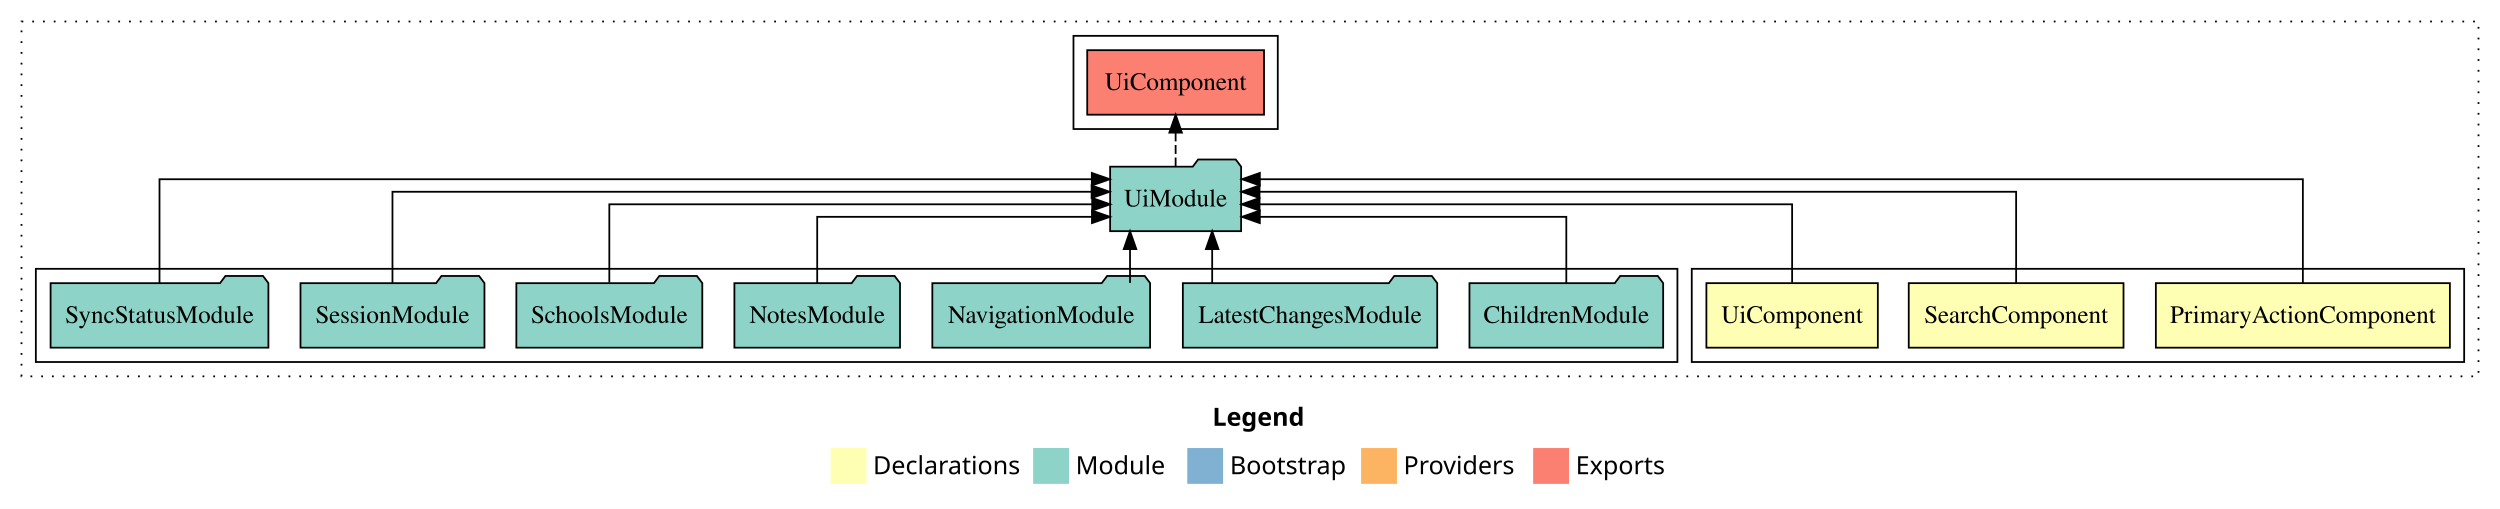
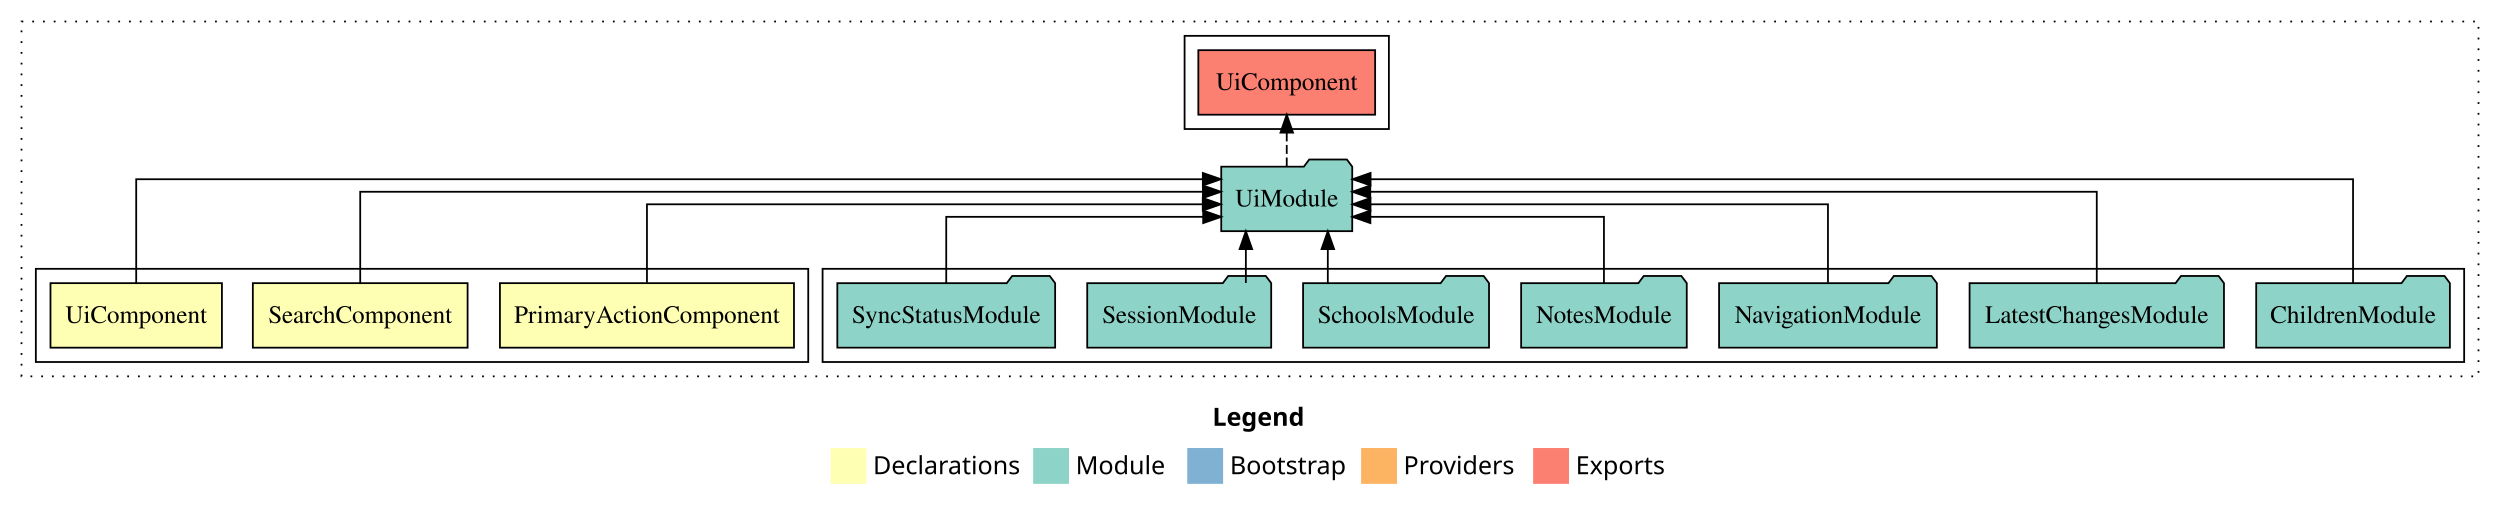
<svg xmlns="http://www.w3.org/2000/svg" width="1395pt" height="284pt" viewBox="0.00 0.00 1395.00 284.00">
  <g id="graph0" class="graph" transform="scale(1 1) rotate(0) translate(4 280)">
-     <polygon fill="#ffffff" stroke="transparent" points="-4,4 -4,-280 1391,-280 1391,4 -4,4" />
-     <text text-anchor="start" x="672.509" y="-42.4" font-family="sans-serif" font-weight="bold" font-size="14.00" fill="#000000">Legend</text>
+     <polygon fill="white" stroke="transparent" points="-4,4 -4,-280 1391,-280 1391,4 -4,4" />
+     <text text-anchor="start" x="672.51" y="-42.4" font-family="sans-serif" font-weight="bold" font-size="14.00">Legend</text>
    <polygon fill="#ffffb3" stroke="transparent" points="459.5,-10 459.5,-30 479.5,-30 479.5,-10 459.5,-10" />
-     <text text-anchor="start" x="483.129" y="-15.4" font-family="sans-serif" font-size="14.00" fill="#000000">  Declarations</text>
+     <text text-anchor="start" x="483.13" y="-15.4" font-family="sans-serif" font-size="14.00">  Declarations</text>
    <polygon fill="#8dd3c7" stroke="transparent" points="572.5,-10 572.5,-30 592.5,-30 592.5,-10 572.5,-10" />
-     <text text-anchor="start" x="596.225" y="-15.4" font-family="sans-serif" font-size="14.00" fill="#000000">  Module</text>
+     <text text-anchor="start" x="596.23" y="-15.4" font-family="sans-serif" font-size="14.00">  Module</text>
    <polygon fill="#80b1d3" stroke="transparent" points="658.5,-10 658.5,-30 678.5,-30 678.5,-10 658.5,-10" />
-     <text text-anchor="start" x="682.281" y="-15.4" font-family="sans-serif" font-size="14.00" fill="#000000">  Bootstrap</text>
+     <text text-anchor="start" x="682.28" y="-15.4" font-family="sans-serif" font-size="14.00">  Bootstrap</text>
    <polygon fill="#fdb462" stroke="transparent" points="755.5,-10 755.5,-30 775.5,-30 775.5,-10 755.5,-10" />
-     <text text-anchor="start" x="779.173" y="-15.4" font-family="sans-serif" font-size="14.00" fill="#000000">  Providers</text>
+     <text text-anchor="start" x="779.17" y="-15.4" font-family="sans-serif" font-size="14.00">  Providers</text>
    <polygon fill="#fb8072" stroke="transparent" points="851.5,-10 851.5,-30 871.5,-30 871.5,-10 851.5,-10" />
-     <text text-anchor="start" x="875.226" y="-15.4" font-family="sans-serif" font-size="14.00" fill="#000000">  Exports</text>
+     <text text-anchor="start" x="875.23" y="-15.4" font-family="sans-serif" font-size="14.00">  Exports</text>
    <g id="clust1" class="cluster">
-       <polygon fill="none" stroke="#000000" stroke-dasharray="1,5" points="8,-70 8,-268 1379,-268 1379,-70 8,-70" />
+       <polygon fill="none" stroke="black" stroke-dasharray="1,5" points="8,-70 8,-268 1379,-268 1379,-70 8,-70" />
+     </g>
+     <g id="clust7" class="cluster">
+       <polygon fill="none" stroke="black" points="657,-208 657,-260 771,-260 771,-208 657,-208" />
+     </g>
+     <g id="clust6" class="cluster">
+       <polygon fill="none" stroke="black" points="455,-78 455,-130 1371,-130 1371,-78 455,-78" />
    </g>
    <g id="clust2" class="cluster">
-       <polygon fill="none" stroke="#000000" points="940,-78 940,-130 1371,-130 1371,-78 940,-78" />
-     </g>
-     <g id="clust6" class="cluster">
-       <polygon fill="none" stroke="#000000" points="16,-78 16,-130 932,-130 932,-78 16,-78" />
-     </g>
-     <g id="clust7" class="cluster">
-       <polygon fill="none" stroke="#000000" points="595,-208 595,-260 709,-260 709,-208 595,-208" />
+       <polygon fill="none" stroke="black" points="16,-78 16,-130 447,-130 447,-78 16,-78" />
    </g>
    <g id="node1" class="node">
-       <polygon fill="#ffffb3" stroke="#000000" points="1363.035,-122 1198.965,-122 1198.965,-86 1363.035,-86 1363.035,-122" />
-       <text text-anchor="middle" x="1281" y="-99.8" font-family="Times,serif" font-size="14.00" fill="#000000">PrimaryActionComponent</text>
+       <polygon fill="#ffffb3" stroke="black" points="439.04,-122 274.96,-122 274.96,-86 439.04,-86 439.04,-122" />
+       <text text-anchor="middle" x="357" y="-99.8" font-family="Times,serif" font-size="14.00">PrimaryActionComponent</text>
    </g>
    <g id="node4" class="node">
-       <polygon fill="#8dd3c7" stroke="#000000" points="688.548,-187 685.548,-191 664.548,-191 661.548,-187 615.452,-187 615.452,-151 688.548,-151 688.548,-187" />
-       <text text-anchor="middle" x="652" y="-164.8" font-family="Times,serif" font-size="14.00" fill="#000000">UiModule</text>
+       <polygon fill="#8dd3c7" stroke="black" points="750.55,-187 747.55,-191 726.55,-191 723.55,-187 677.45,-187 677.45,-151 750.55,-151 750.55,-187" />
+       <text text-anchor="middle" x="714" y="-164.8" font-family="Times,serif" font-size="14.00">UiModule</text>
    </g>
    <g id="edge1" class="edge">
-       <path fill="none" stroke="#000000" d="M1281,-122.011C1281,-144.485 1281,-180 1281,-180 1281,-180 698.999,-180 698.999,-180" />
-       <polygon fill="#000000" stroke="#000000" points="698.999,-176.5 688.999,-180 698.999,-183.5 698.999,-176.5" />
+       <path fill="none" stroke="black" d="M357,-122.27C357,-140.56 357,-166 357,-166 357,-166 667.14,-166 667.14,-166" />
+       <polygon fill="black" stroke="black" points="667.14,-169.5 677.14,-166 667.14,-162.5 667.14,-169.5" />
    </g>
    <g id="node2" class="node">
-       <polygon fill="#ffffb3" stroke="#000000" points="1180.92,-122 1061.08,-122 1061.08,-86 1180.92,-86 1180.92,-122" />
-       <text text-anchor="middle" x="1121" y="-99.8" font-family="Times,serif" font-size="14.00" fill="#000000">SearchComponent</text>
+       <polygon fill="#ffffb3" stroke="black" points="256.92,-122 137.08,-122 137.08,-86 256.92,-86 256.92,-122" />
+       <text text-anchor="middle" x="197" y="-99.8" font-family="Times,serif" font-size="14.00">SearchComponent</text>
    </g>
    <g id="edge2" class="edge">
-       <path fill="none" stroke="#000000" d="M1121,-122.129C1121,-142.572 1121,-173 1121,-173 1121,-173 698.802,-173 698.802,-173" />
-       <polygon fill="#000000" stroke="#000000" points="698.802,-169.5 688.802,-173 698.802,-176.5 698.802,-169.5" />
+       <path fill="none" stroke="black" d="M197,-122.13C197,-142.57 197,-173 197,-173 197,-173 667.23,-173 667.23,-173" />
+       <polygon fill="black" stroke="black" points="667.23,-176.5 677.23,-173 667.23,-169.5 667.23,-176.5" />
    </g>
    <g id="node3" class="node">
-       <polygon fill="#ffffb3" stroke="#000000" points="1043.83,-122 948.17,-122 948.17,-86 1043.83,-86 1043.83,-122" />
-       <text text-anchor="middle" x="996" y="-99.8" font-family="Times,serif" font-size="14.00" fill="#000000">UiComponent</text>
+       <polygon fill="#ffffb3" stroke="black" points="119.83,-122 24.17,-122 24.17,-86 119.83,-86 119.83,-122" />
+       <text text-anchor="middle" x="72" y="-99.8" font-family="Times,serif" font-size="14.00">UiComponent</text>
    </g>
    <g id="edge3" class="edge">
-       <path fill="none" stroke="#000000" d="M996,-122.267C996,-140.555 996,-166 996,-166 996,-166 698.814,-166 698.814,-166" />
-       <polygon fill="#000000" stroke="#000000" points="698.814,-162.5 688.814,-166 698.814,-169.5 698.814,-162.5" />
+       <path fill="none" stroke="black" d="M72,-122.01C72,-144.49 72,-180 72,-180 72,-180 667.18,-180 667.18,-180" />
+       <polygon fill="black" stroke="black" points="667.18,-183.5 677.18,-180 667.18,-176.5 667.18,-183.5" />
    </g>
    <g id="node12" class="node">
-       <polygon fill="#fb8072" stroke="#000000" points="701.33,-252 602.67,-252 602.67,-216 701.33,-216 701.33,-252" />
-       <text text-anchor="middle" x="652" y="-229.8" font-family="Times,serif" font-size="14.00" fill="#000000">UiComponent </text>
+       <polygon fill="#fb8072" stroke="black" points="763.33,-252 664.67,-252 664.67,-216 763.33,-216 763.33,-252" />
+       <text text-anchor="middle" x="714" y="-229.8" font-family="Times,serif" font-size="14.00">UiComponent </text>
    </g>
    <g id="edge11" class="edge">
-       <path fill="none" stroke="#000000" stroke-dasharray="5,2" d="M652,-187.106C652,-187.106 652,-205.991 652,-205.991" />
-       <polygon fill="#000000" stroke="#000000" points="648.5,-205.991 652,-215.991 655.5,-205.991 648.5,-205.991" />
+       <path fill="none" stroke="black" stroke-dasharray="5,2" d="M714,-187.11C714,-187.11 714,-205.99 714,-205.99" />
+       <polygon fill="black" stroke="black" points="710.5,-205.99 714,-215.99 717.5,-205.99 710.5,-205.99" />
    </g>
    <g id="node5" class="node">
-       <polygon fill="#8dd3c7" stroke="#000000" points="924.044,-122 921.044,-126 900.044,-126 897.044,-122 815.956,-122 815.956,-86 924.044,-86 924.044,-122" />
-       <text text-anchor="middle" x="870" y="-99.8" font-family="Times,serif" font-size="14.00" fill="#000000">ChildrenModule</text>
+       <polygon fill="#8dd3c7" stroke="black" points="1363.04,-122 1360.04,-126 1339.04,-126 1336.04,-122 1254.96,-122 1254.96,-86 1363.04,-86 1363.04,-122" />
+       <text text-anchor="middle" x="1309" y="-99.8" font-family="Times,serif" font-size="14.00">ChildrenModule</text>
    </g>
    <g id="edge4" class="edge">
-       <path fill="none" stroke="#000000" d="M870,-122.009C870,-138.049 870,-159 870,-159 870,-159 698.981,-159 698.981,-159" />
-       <polygon fill="#000000" stroke="#000000" points="698.981,-155.5 688.981,-159 698.981,-162.5 698.981,-155.5" />
+       <path fill="none" stroke="black" d="M1309,-122.01C1309,-144.49 1309,-180 1309,-180 1309,-180 760.77,-180 760.77,-180" />
+       <polygon fill="black" stroke="black" points="760.77,-176.5 750.77,-180 760.77,-183.5 760.77,-176.5" />
    </g>
    <g id="node6" class="node">
-       <polygon fill="#8dd3c7" stroke="#000000" points="797.968,-122 794.968,-126 773.968,-126 770.968,-122 656.032,-122 656.032,-86 797.968,-86 797.968,-122" />
-       <text text-anchor="middle" x="727" y="-99.8" font-family="Times,serif" font-size="14.00" fill="#000000">LatestChangesModule</text>
+       <polygon fill="#8dd3c7" stroke="black" points="1236.97,-122 1233.97,-126 1212.97,-126 1209.97,-122 1095.03,-122 1095.03,-86 1236.97,-86 1236.97,-122" />
+       <text text-anchor="middle" x="1166" y="-99.8" font-family="Times,serif" font-size="14.00">LatestChangesModule</text>
    </g>
    <g id="edge5" class="edge">
-       <path fill="none" stroke="#000000" d="M672.395,-122.106C672.395,-122.106 672.395,-140.991 672.395,-140.991" />
-       <polygon fill="#000000" stroke="#000000" points="668.895,-140.991 672.395,-150.991 675.895,-140.991 668.895,-140.991" />
+       <path fill="none" stroke="black" d="M1166,-122.13C1166,-142.57 1166,-173 1166,-173 1166,-173 760.61,-173 760.61,-173" />
+       <polygon fill="black" stroke="black" points="760.61,-169.5 750.61,-173 760.61,-176.5 760.61,-169.5" />
    </g>
    <g id="node7" class="node">
-       <polygon fill="#8dd3c7" stroke="#000000" points="637.758,-122 634.758,-126 613.758,-126 610.758,-122 516.242,-122 516.242,-86 637.758,-86 637.758,-122" />
-       <text text-anchor="middle" x="577" y="-99.8" font-family="Times,serif" font-size="14.00" fill="#000000">NavigationModule</text>
+       <polygon fill="#8dd3c7" stroke="black" points="1076.76,-122 1073.76,-126 1052.76,-126 1049.76,-122 955.24,-122 955.24,-86 1076.76,-86 1076.76,-122" />
+       <text text-anchor="middle" x="1016" y="-99.8" font-family="Times,serif" font-size="14.00">NavigationModule</text>
    </g>
    <g id="edge6" class="edge">
-       <path fill="none" stroke="#000000" d="M626.553,-122.106C626.553,-122.106 626.553,-140.991 626.553,-140.991" />
-       <polygon fill="#000000" stroke="#000000" points="623.053,-140.991 626.553,-150.991 630.053,-140.991 623.053,-140.991" />
+       <path fill="none" stroke="black" d="M1016,-122.27C1016,-140.56 1016,-166 1016,-166 1016,-166 760.73,-166 760.73,-166" />
+       <polygon fill="black" stroke="black" points="760.73,-162.5 750.73,-166 760.73,-169.5 760.73,-162.5" />
    </g>
    <g id="node8" class="node">
-       <polygon fill="#8dd3c7" stroke="#000000" points="498.206,-122 495.206,-126 474.206,-126 471.206,-122 405.794,-122 405.794,-86 498.206,-86 498.206,-122" />
-       <text text-anchor="middle" x="452" y="-99.8" font-family="Times,serif" font-size="14.00" fill="#000000">NotesModule</text>
+       <polygon fill="#8dd3c7" stroke="black" points="937.21,-122 934.21,-126 913.21,-126 910.21,-122 844.79,-122 844.79,-86 937.21,-86 937.21,-122" />
+       <text text-anchor="middle" x="891" y="-99.8" font-family="Times,serif" font-size="14.00">NotesModule</text>
    </g>
    <g id="edge7" class="edge">
-       <path fill="none" stroke="#000000" d="M452,-122.009C452,-138.049 452,-159 452,-159 452,-159 605.317,-159 605.317,-159" />
-       <polygon fill="#000000" stroke="#000000" points="605.317,-162.5 615.317,-159 605.317,-155.5 605.317,-162.5" />
+       <path fill="none" stroke="black" d="M891,-122.01C891,-138.05 891,-159 891,-159 891,-159 760.67,-159 760.67,-159" />
+       <polygon fill="black" stroke="black" points="760.67,-155.5 750.67,-159 760.67,-162.5 760.67,-155.5" />
    </g>
    <g id="node9" class="node">
-       <polygon fill="#8dd3c7" stroke="#000000" points="387.882,-122 384.882,-126 363.882,-126 360.882,-122 284.118,-122 284.118,-86 387.882,-86 387.882,-122" />
-       <text text-anchor="middle" x="336" y="-99.8" font-family="Times,serif" font-size="14.00" fill="#000000">SchoolsModule</text>
+       <polygon fill="#8dd3c7" stroke="black" points="826.88,-122 823.88,-126 802.88,-126 799.88,-122 723.12,-122 723.12,-86 826.88,-86 826.88,-122" />
+       <text text-anchor="middle" x="775" y="-99.8" font-family="Times,serif" font-size="14.00">SchoolsModule</text>
    </g>
    <g id="edge8" class="edge">
-       <path fill="none" stroke="#000000" d="M336,-122.267C336,-140.555 336,-166 336,-166 336,-166 605.442,-166 605.442,-166" />
-       <polygon fill="#000000" stroke="#000000" points="605.442,-169.5 615.442,-166 605.442,-162.5 605.442,-169.5" />
+       <path fill="none" stroke="black" d="M736.92,-122.11C736.92,-122.11 736.92,-140.99 736.92,-140.99" />
+       <polygon fill="black" stroke="black" points="733.42,-140.99 736.92,-150.99 740.42,-140.99 733.42,-140.99" />
    </g>
    <g id="node10" class="node">
-       <polygon fill="#8dd3c7" stroke="#000000" points="266.327,-122 263.327,-126 242.327,-126 239.327,-122 163.673,-122 163.673,-86 266.327,-86 266.327,-122" />
-       <text text-anchor="middle" x="215" y="-99.8" font-family="Times,serif" font-size="14.00" fill="#000000">SessionModule</text>
+       <polygon fill="#8dd3c7" stroke="black" points="705.33,-122 702.33,-126 681.33,-126 678.33,-122 602.67,-122 602.67,-86 705.33,-86 705.33,-122" />
+       <text text-anchor="middle" x="654" y="-99.8" font-family="Times,serif" font-size="14.00">SessionModule</text>
    </g>
    <g id="edge9" class="edge">
-       <path fill="none" stroke="#000000" d="M215,-122.129C215,-142.572 215,-173 215,-173 215,-173 605.118,-173 605.118,-173" />
-       <polygon fill="#000000" stroke="#000000" points="605.118,-176.5 615.118,-173 605.118,-169.5 605.118,-176.5" />
+       <path fill="none" stroke="black" d="M691.19,-122.11C691.19,-122.11 691.19,-140.99 691.19,-140.99" />
+       <polygon fill="black" stroke="black" points="687.7,-140.99 691.19,-150.99 694.7,-140.99 687.7,-140.99" />
    </g>
    <g id="node11" class="node">
-       <polygon fill="#8dd3c7" stroke="#000000" points="145.77,-122 142.77,-126 121.77,-126 118.77,-122 24.23,-122 24.23,-86 145.77,-86 145.77,-122" />
-       <text text-anchor="middle" x="85" y="-99.8" font-family="Times,serif" font-size="14.00" fill="#000000">SyncStatusModule</text>
+       <polygon fill="#8dd3c7" stroke="black" points="584.77,-122 581.77,-126 560.77,-126 557.77,-122 463.23,-122 463.23,-86 584.77,-86 584.77,-122" />
+       <text text-anchor="middle" x="524" y="-99.8" font-family="Times,serif" font-size="14.00">SyncStatusModule</text>
    </g>
    <g id="edge10" class="edge">
-       <path fill="none" stroke="#000000" d="M85,-122.011C85,-144.485 85,-180 85,-180 85,-180 605.234,-180 605.234,-180" />
-       <polygon fill="#000000" stroke="#000000" points="605.235,-183.5 615.234,-180 605.234,-176.5 605.235,-183.5" />
+       <path fill="none" stroke="black" d="M524,-122.01C524,-138.05 524,-159 524,-159 524,-159 667.37,-159 667.37,-159" />
+       <polygon fill="black" stroke="black" points="667.37,-162.5 677.37,-159 667.37,-155.5 667.37,-162.5" />
    </g>
  </g>
</svg>
